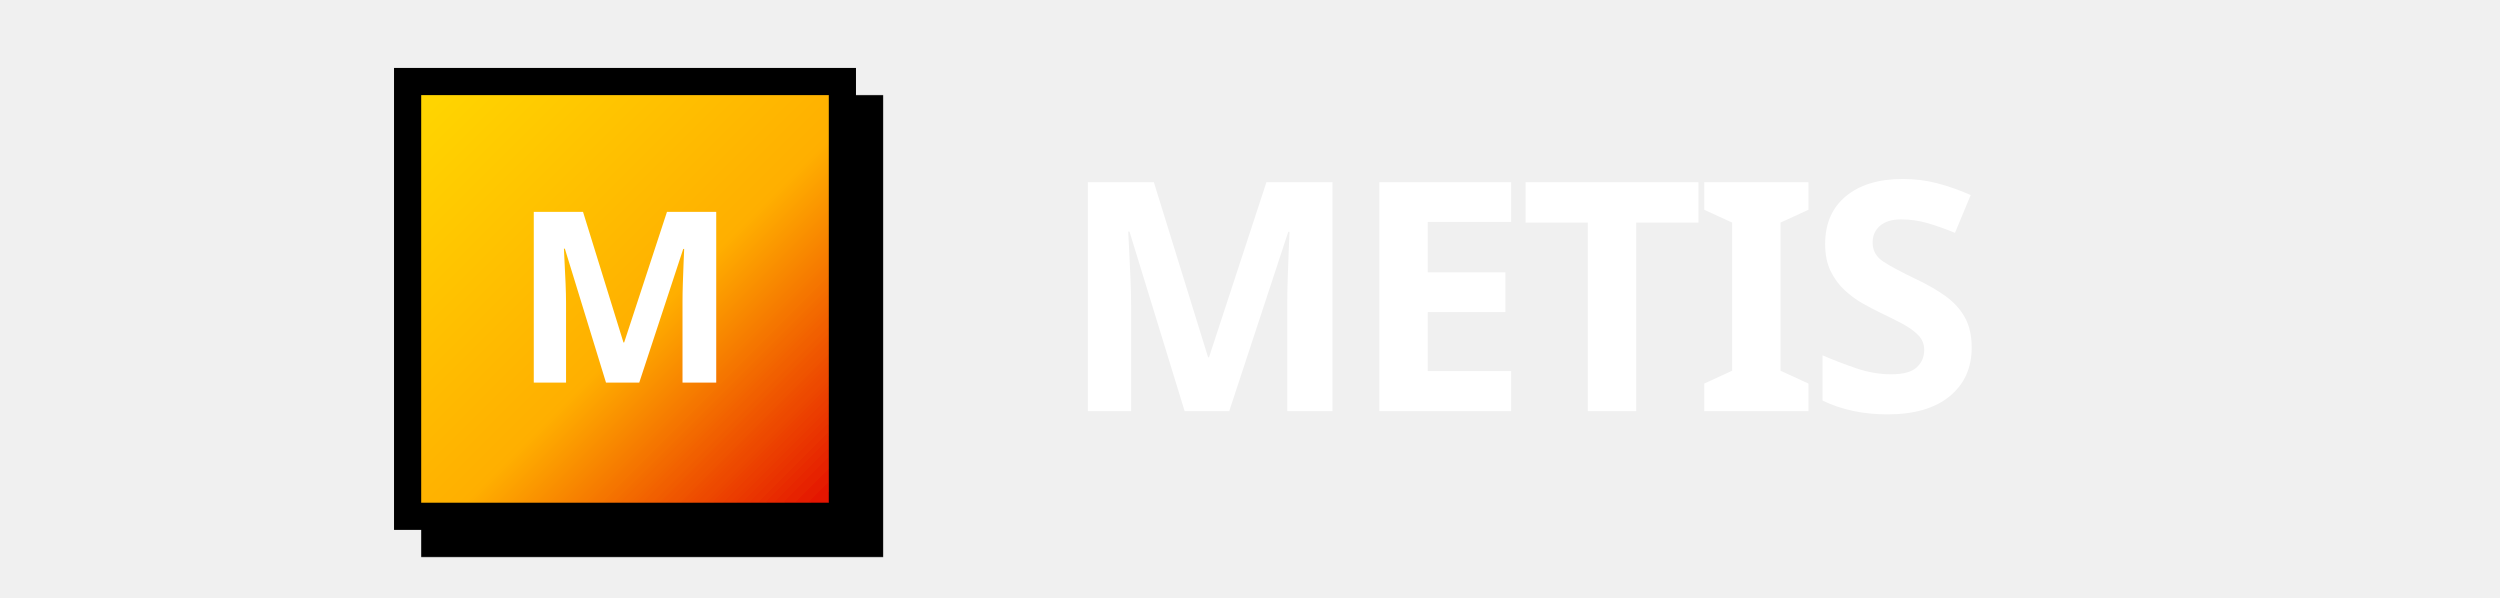
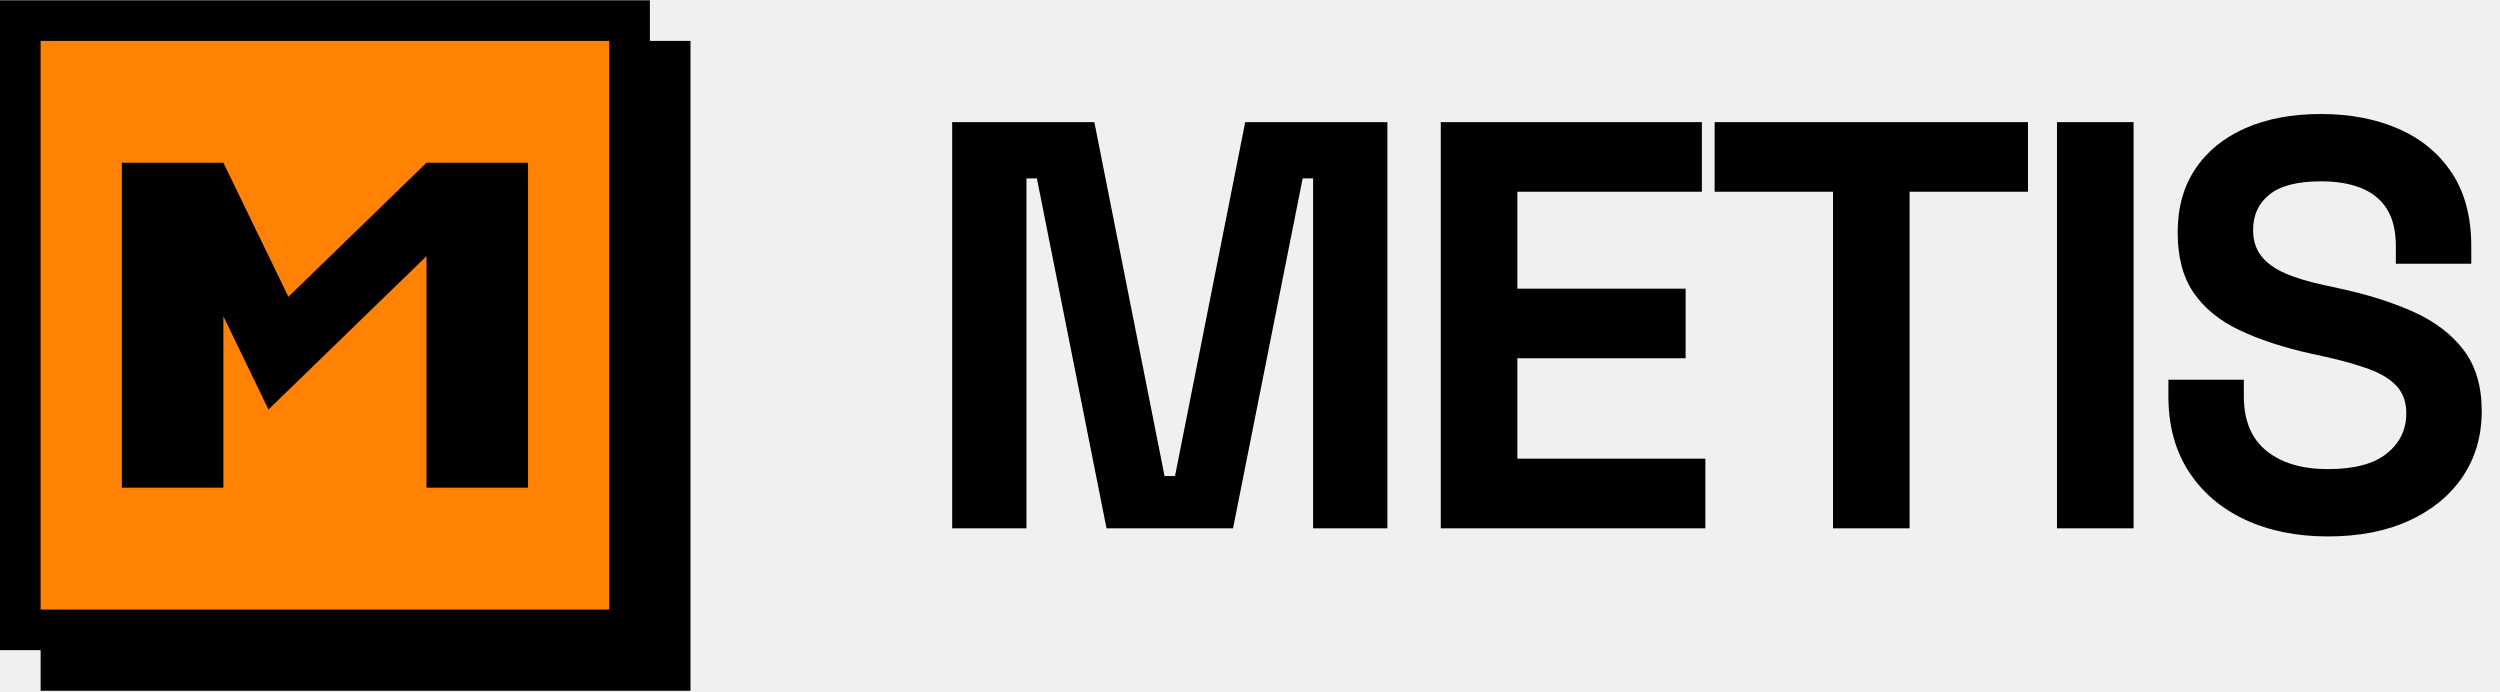
- <svg xmlns="http://www.w3.org/2000/svg" width="920" height="220" viewBox="0 0 920 220" role="img" aria-label="Metis logo">
-   <defs>
-     <linearGradient id="metisGradient" x1="0%" y1="0%" x2="100%" y2="100%">
-       <stop offset="0%" stop-color="#FFD800" />
-       <stop offset="55%" stop-color="#FFAF00" />
-       <stop offset="100%" stop-color="#E10500" />
-     </linearGradient>
-     <filter id="shadow" x="-20%" y="-20%" width="160%" height="160%">
-       <feDropShadow dx="10" dy="10" stdDeviation="0" flood-color="#000000" flood-opacity="1" />
-     </filter>
-   </defs>
-   <rect x="150" y="30" width="160" height="160" rx="0" fill="url(#metisGradient)" stroke="#000000" stroke-width="10" filter="url(#shadow)" />
-   <text x="230" y="110" text-anchor="middle" font-family="Space Grotesk, Sora, sans-serif" font-size="88" font-weight="900" fill="#FFFFFF" dy=".35em">M</text>
-   <text x="560" y="110" text-anchor="middle" font-family="Space Grotesk, Sora, sans-serif" font-size="118" font-weight="900" letter-spacing="-4" fill="#FFFFFF" dy=".35em">METIS</text>
+ <svg xmlns="http://www.w3.org/2000/svg" viewBox="0 0 246.2 68" width="246" height="68" role="img" aria-label="Metis">
+   <rect x="4" y="4" width="64" height="64" fill="#000000" />
+   <g transform="translate(0 0) scale(2)">
+     <rect width="32" height="32" fill="#000000" />
+     <rect x="2" y="2" width="28" height="28" fill="#ff8205" />
+     <polygon points="6,24 6,8 11,8 14.2,14.6 21,8 26,8 26,24 21,24 21,12.6 13.22,20.15 11,15.56 11,24" fill="#000000" />
+   </g>
+   <path transform="translate(90 12)" d="M3.771 40.0V0.0H17.771L24.686 34.857H25.714L32.629 0.0H46.629V40.0H39.314V5.543H38.286L31.429 40.0H18.971L12.114 5.543H11.086V40.0ZM51.886 40.0V0.0H77.6V6.857H59.429V16.4H76.0V23.257H59.429V33.143H77.943V40.0ZM90.514 40.0V6.857H78.857V0.0H109.714V6.857H98.057V40.0ZM112.571 40.0V0.0H120.114V40.0ZM139.257 40.8Q134.629 40.8 131.086 39.143Q127.543 37.486 125.543 34.4Q123.543 31.314 123.543 26.971V25.371H130.971V26.971Q130.971 30.571 133.2 32.371Q135.429 34.171 139.257 34.171Q143.143 34.171 145.057 32.629Q146.971 31.086 146.971 28.686Q146.971 27.029 146.029 26.0Q145.086 24.971 143.286 24.314Q141.486 23.657 138.914 23.086L137.6 22.8Q133.486 21.886 130.543 20.486Q127.6 19.086 126.029 16.8Q124.457 14.514 124.457 10.857Q124.457 7.2 126.2 4.6Q127.943 2.0 131.114 0.6Q134.286 -0.8 138.571 -0.8Q142.857 -0.8 146.2 0.657Q149.543 2.114 151.457 5.0Q153.371 7.886 153.371 12.229V13.943H145.943V12.229Q145.943 9.943 145.057 8.543Q144.171 7.143 142.514 6.486Q140.857 5.829 138.571 5.829Q135.143 5.829 133.514 7.114Q131.886 8.4 131.886 10.629Q131.886 12.114 132.657 13.143Q133.429 14.171 134.971 14.857Q136.514 15.543 138.914 16.057L140.229 16.343Q144.514 17.257 147.686 18.686Q150.857 20.114 152.629 22.457Q154.4 24.8 154.4 28.457Q154.4 32.114 152.543 34.886Q150.686 37.657 147.286 39.229Q143.886 40.8 139.257 40.8Z" fill="#000000" />
</svg>
